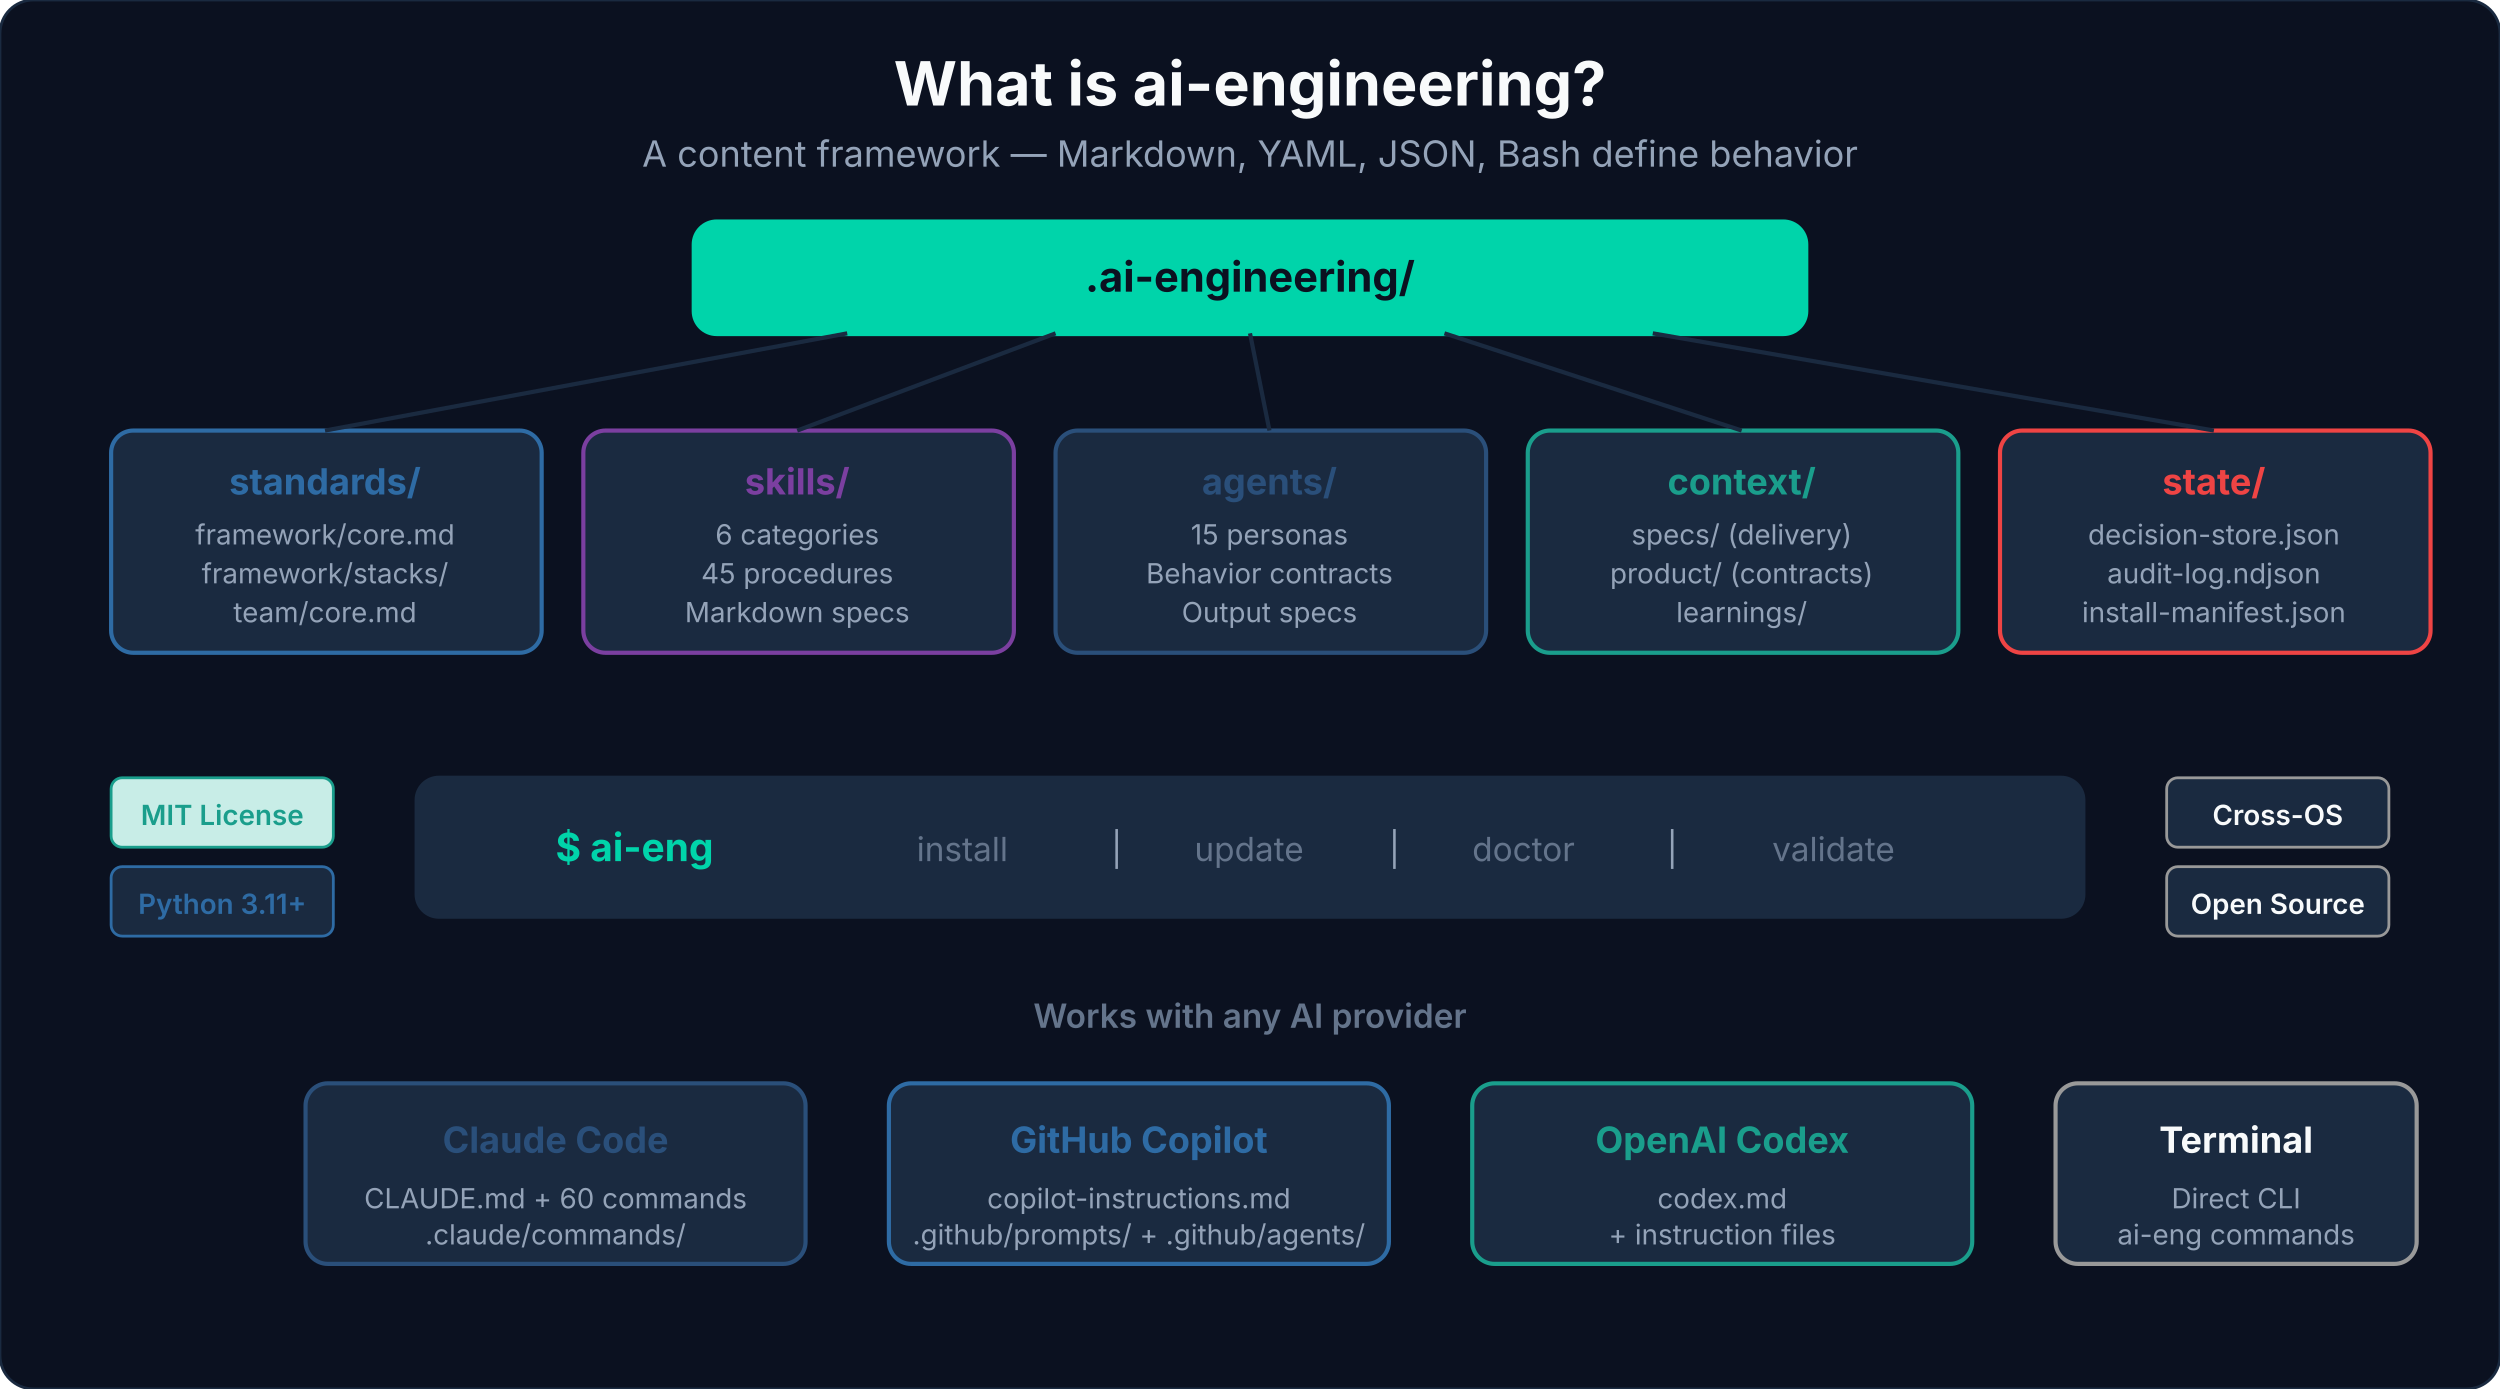
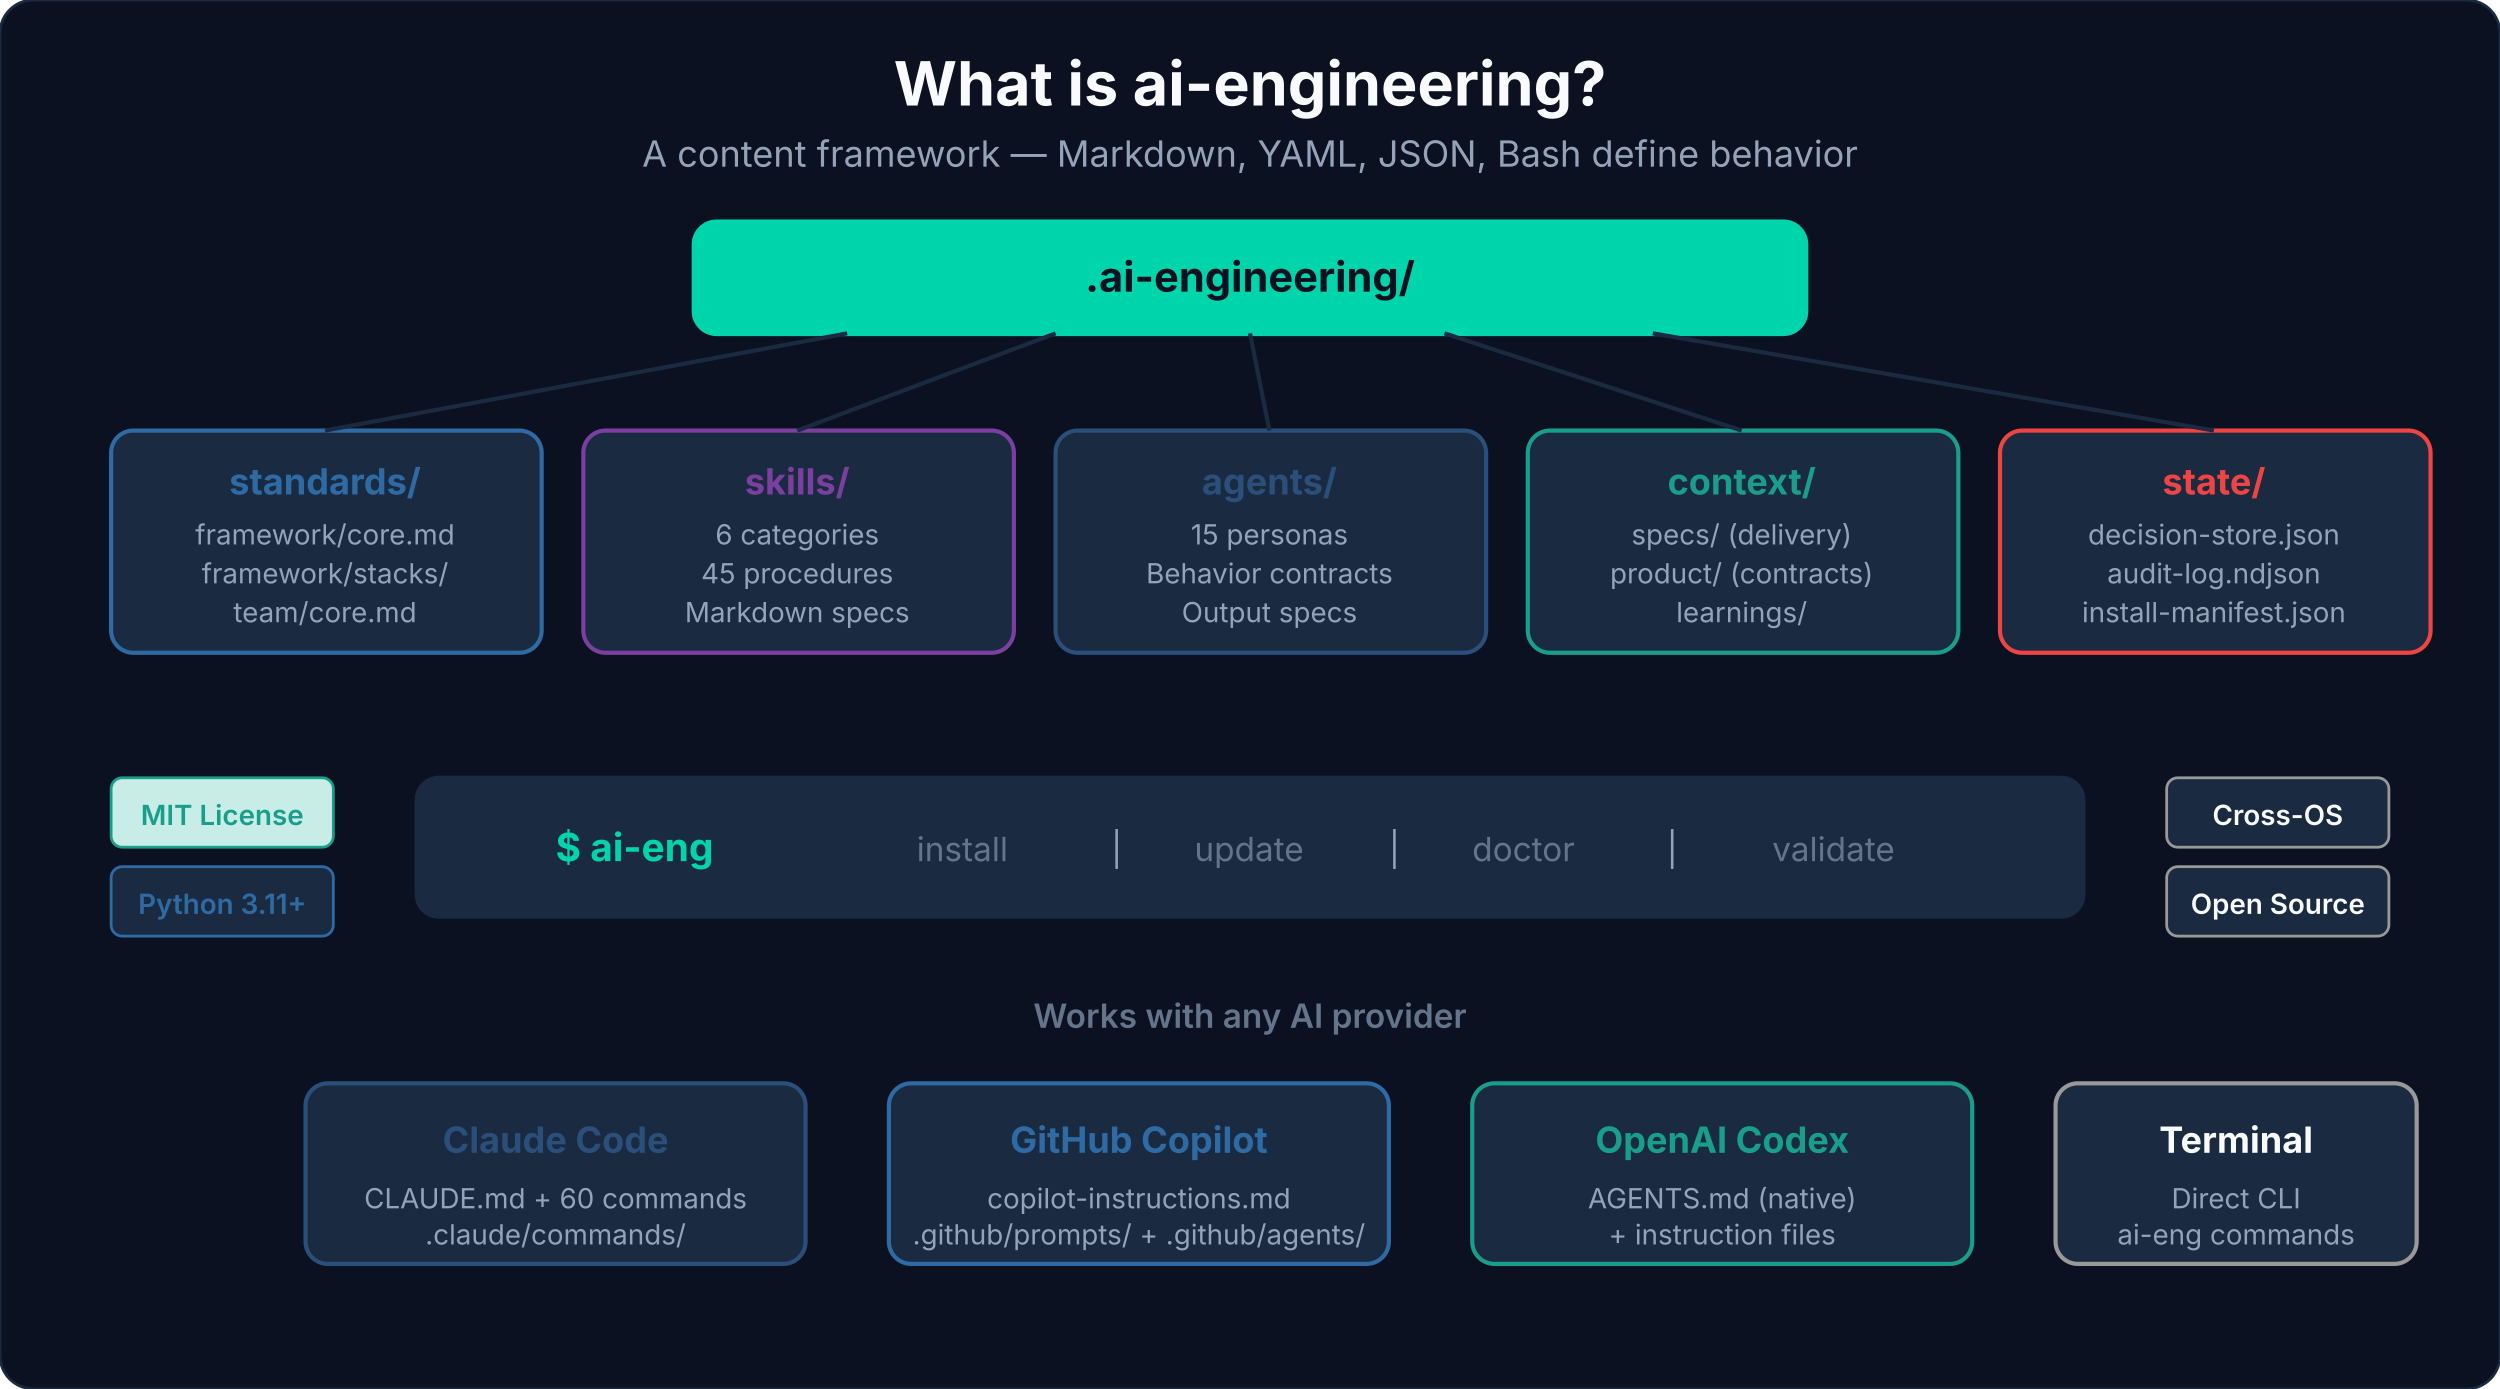
<svg xmlns="http://www.w3.org/2000/svg" viewBox="0 0 900 500" font-family="JetBrains Mono, Inter, sans-serif">
  <rect width="900" height="500" fill="#0B1120" rx="12" stroke="#1A2A40" stroke-width="1" />
  <text x="450" y="38" text-anchor="middle" fill="#F8FAFB" font-size="22" font-weight="700">What is ai-engineering?</text>
  <text x="450" y="60" text-anchor="middle" fill="#94A3B8" font-size="13">A content framework — Markdown, YAML, JSON, Bash define behavior</text>
  <rect x="250" y="80" width="400" height="40" rx="8" fill="#00D4AA" stroke="#00D4AA" stroke-width="2" />
  <text x="450" y="105" text-anchor="middle" fill="#0B1120" font-size="15" font-weight="700">.ai-engineering/</text>
  <rect x="40" y="155" width="155" height="80" rx="8" fill="#1A2A40" stroke="#2e6ba4" stroke-width="1.5" />
  <text x="117" y="178" text-anchor="middle" fill="#2e6ba4" font-size="13" font-weight="700">standards/</text>
  <text x="117" y="196" text-anchor="middle" fill="#94A3B8" font-size="10">framework/core.md</text>
  <text x="117" y="210" text-anchor="middle" fill="#94A3B8" font-size="10">framework/stacks/</text>
  <text x="117" y="224" text-anchor="middle" fill="#94A3B8" font-size="10">team/core.md</text>
  <line x1="305" y1="120" x2="117" y2="155" stroke="#1A2A40" stroke-width="1.5" />
  <rect x="210" y="155" width="155" height="80" rx="8" fill="#1A2A40" stroke="#7b3fa0" stroke-width="1.5" />
  <text x="287" y="178" text-anchor="middle" fill="#7b3fa0" font-size="13" font-weight="700">skills/</text>
  <text x="287" y="196" text-anchor="middle" fill="#94A3B8" font-size="10">6 categories</text>
  <text x="287" y="210" text-anchor="middle" fill="#94A3B8" font-size="10">45 procedures</text>
  <text x="287" y="224" text-anchor="middle" fill="#94A3B8" font-size="10">Markdown specs</text>
  <line x1="380" y1="120" x2="287" y2="155" stroke="#1A2A40" stroke-width="1.5" />
  <rect x="380" y="155" width="155" height="80" rx="8" fill="#1A2A40" stroke="#2A4F7A" stroke-width="1.5" />
  <text x="457" y="178" text-anchor="middle" fill="#2A4F7A" font-size="13" font-weight="700">agents/</text>
  <text x="457" y="196" text-anchor="middle" fill="#94A3B8" font-size="10">15 personas</text>
  <text x="457" y="210" text-anchor="middle" fill="#94A3B8" font-size="10">Behavior contracts</text>
  <text x="457" y="224" text-anchor="middle" fill="#94A3B8" font-size="10">Output specs</text>
  <line x1="450" y1="120" x2="457" y2="155" stroke="#1A2A40" stroke-width="1.5" />
  <rect x="550" y="155" width="155" height="80" rx="8" fill="#1A2A40" stroke="#1a9e8c" stroke-width="1.5" />
  <text x="627" y="178" text-anchor="middle" fill="#1a9e8c" font-size="13" font-weight="700">context/</text>
  <text x="627" y="196" text-anchor="middle" fill="#94A3B8" font-size="10">specs/ (delivery)</text>
  <text x="627" y="210" text-anchor="middle" fill="#94A3B8" font-size="10">product/ (contracts)</text>
  <text x="627" y="224" text-anchor="middle" fill="#94A3B8" font-size="10">learnings/</text>
  <line x1="520" y1="120" x2="627" y2="155" stroke="#1A2A40" stroke-width="1.5" />
  <rect x="720" y="155" width="155" height="80" rx="8" fill="#1A2A40" stroke="#EF4444" stroke-width="1.5" />
  <text x="797" y="178" text-anchor="middle" fill="#EF4444" font-size="13" font-weight="700">state/</text>
  <text x="797" y="196" text-anchor="middle" fill="#94A3B8" font-size="10">decision-store.json</text>
  <text x="797" y="210" text-anchor="middle" fill="#94A3B8" font-size="10">audit-log.ndjson</text>
  <text x="797" y="224" text-anchor="middle" fill="#94A3B8" font-size="10">install-manifest.json</text>
  <line x1="595" y1="120" x2="797" y2="155" stroke="#1A2A40" stroke-width="1.5" />
  <rect x="150" y="280" width="600" height="50" rx="8" fill="#1A2A40" stroke="#1A2A40" stroke-width="1.5" />
  <text x="200" y="310" fill="#00D4AA" font-size="14" font-weight="700">$ ai-eng</text>
  <text x="330" y="310" fill="#64748B" font-size="12">install</text>
  <text x="400" y="310" fill="#94A3B8" font-size="12">|</text>
  <text x="430" y="310" fill="#64748B" font-size="12">update</text>
  <text x="500" y="310" fill="#94A3B8" font-size="12">|</text>
  <text x="530" y="310" fill="#64748B" font-size="12">doctor</text>
  <text x="600" y="310" fill="#94A3B8" font-size="12">|</text>
  <text x="638" y="310" fill="#64748B" font-size="12">validate</text>
  <text x="450" y="370" text-anchor="middle" fill="#64748B" font-size="12" font-weight="600">Works with any AI provider</text>
  <rect x="110" y="390" width="180" height="65" rx="8" fill="#1A2A40" stroke="#2A4F7A" stroke-width="1.5" />
  <text x="200" y="415" text-anchor="middle" fill="#2A4F7A" font-size="13" font-weight="700">Claude Code</text>
  <text x="200" y="435" text-anchor="middle" fill="#94A3B8" font-size="10">CLAUDE.md + 60 commands</text>
  <text x="200" y="448" text-anchor="middle" fill="#94A3B8" font-size="10">.claude/commands/</text>
  <rect x="320" y="390" width="180" height="65" rx="8" fill="#1A2A40" stroke="#2e6ba4" stroke-width="1.5" />
  <text x="410" y="415" text-anchor="middle" fill="#2e6ba4" font-size="13" font-weight="700">GitHub Copilot</text>
  <text x="410" y="435" text-anchor="middle" fill="#94A3B8" font-size="10">copilot-instructions.md</text>
  <text x="410" y="448" text-anchor="middle" fill="#94A3B8" font-size="10">.github/prompts/ + .github/agents/</text>
  <rect x="530" y="390" width="180" height="65" rx="8" fill="#1A2A40" stroke="#1a9e8c" stroke-width="1.5" />
  <text x="620" y="415" text-anchor="middle" fill="#1a9e8c" font-size="13" font-weight="700">OpenAI Codex</text>
-   <text x="620" y="435" text-anchor="middle" fill="#94A3B8" font-size="10">codex.md</text>
+   <text x="620" y="435" text-anchor="middle" fill="#94A3B8" font-size="10">AGENTS.md (native)</text>
  <text x="620" y="448" text-anchor="middle" fill="#94A3B8" font-size="10">+ instruction files</text>
  <rect x="740" y="390" width="130" height="65" rx="8" fill="#1A2A40" stroke="#999999" stroke-width="1.5" />
  <text x="805" y="415" text-anchor="middle" fill="#F8FAFB" font-size="13" font-weight="700">Terminal</text>
  <text x="805" y="435" text-anchor="middle" fill="#94A3B8" font-size="10">Direct CLI</text>
  <text x="805" y="448" text-anchor="middle" fill="#94A3B8" font-size="10">ai-eng commands</text>
  <rect x="40" y="280" width="80" height="25" rx="4" fill="#c8ede7" stroke="#1a9e8c" stroke-width="1" />
  <text x="80" y="297" text-anchor="middle" fill="#1a9e8c" font-size="10" font-weight="600">MIT License</text>
  <rect x="40" y="312" width="80" height="25" rx="4" fill="#1A2A40" stroke="#2e6ba4" stroke-width="1" />
  <text x="80" y="329" text-anchor="middle" fill="#2e6ba4" font-size="10" font-weight="600">Python 3.11+</text>
  <rect x="780" y="280" width="80" height="25" rx="4" fill="#1A2A40" stroke="#999999" stroke-width="1" />
  <text x="820" y="297" text-anchor="middle" fill="#F8FAFB" font-size="10" font-weight="600">Cross-OS</text>
  <rect x="780" y="312" width="80" height="25" rx="4" fill="#1A2A40" stroke="#999999" stroke-width="1" />
  <text x="820" y="329" text-anchor="middle" fill="#F8FAFB" font-size="10" font-weight="600">Open Source</text>
</svg>
